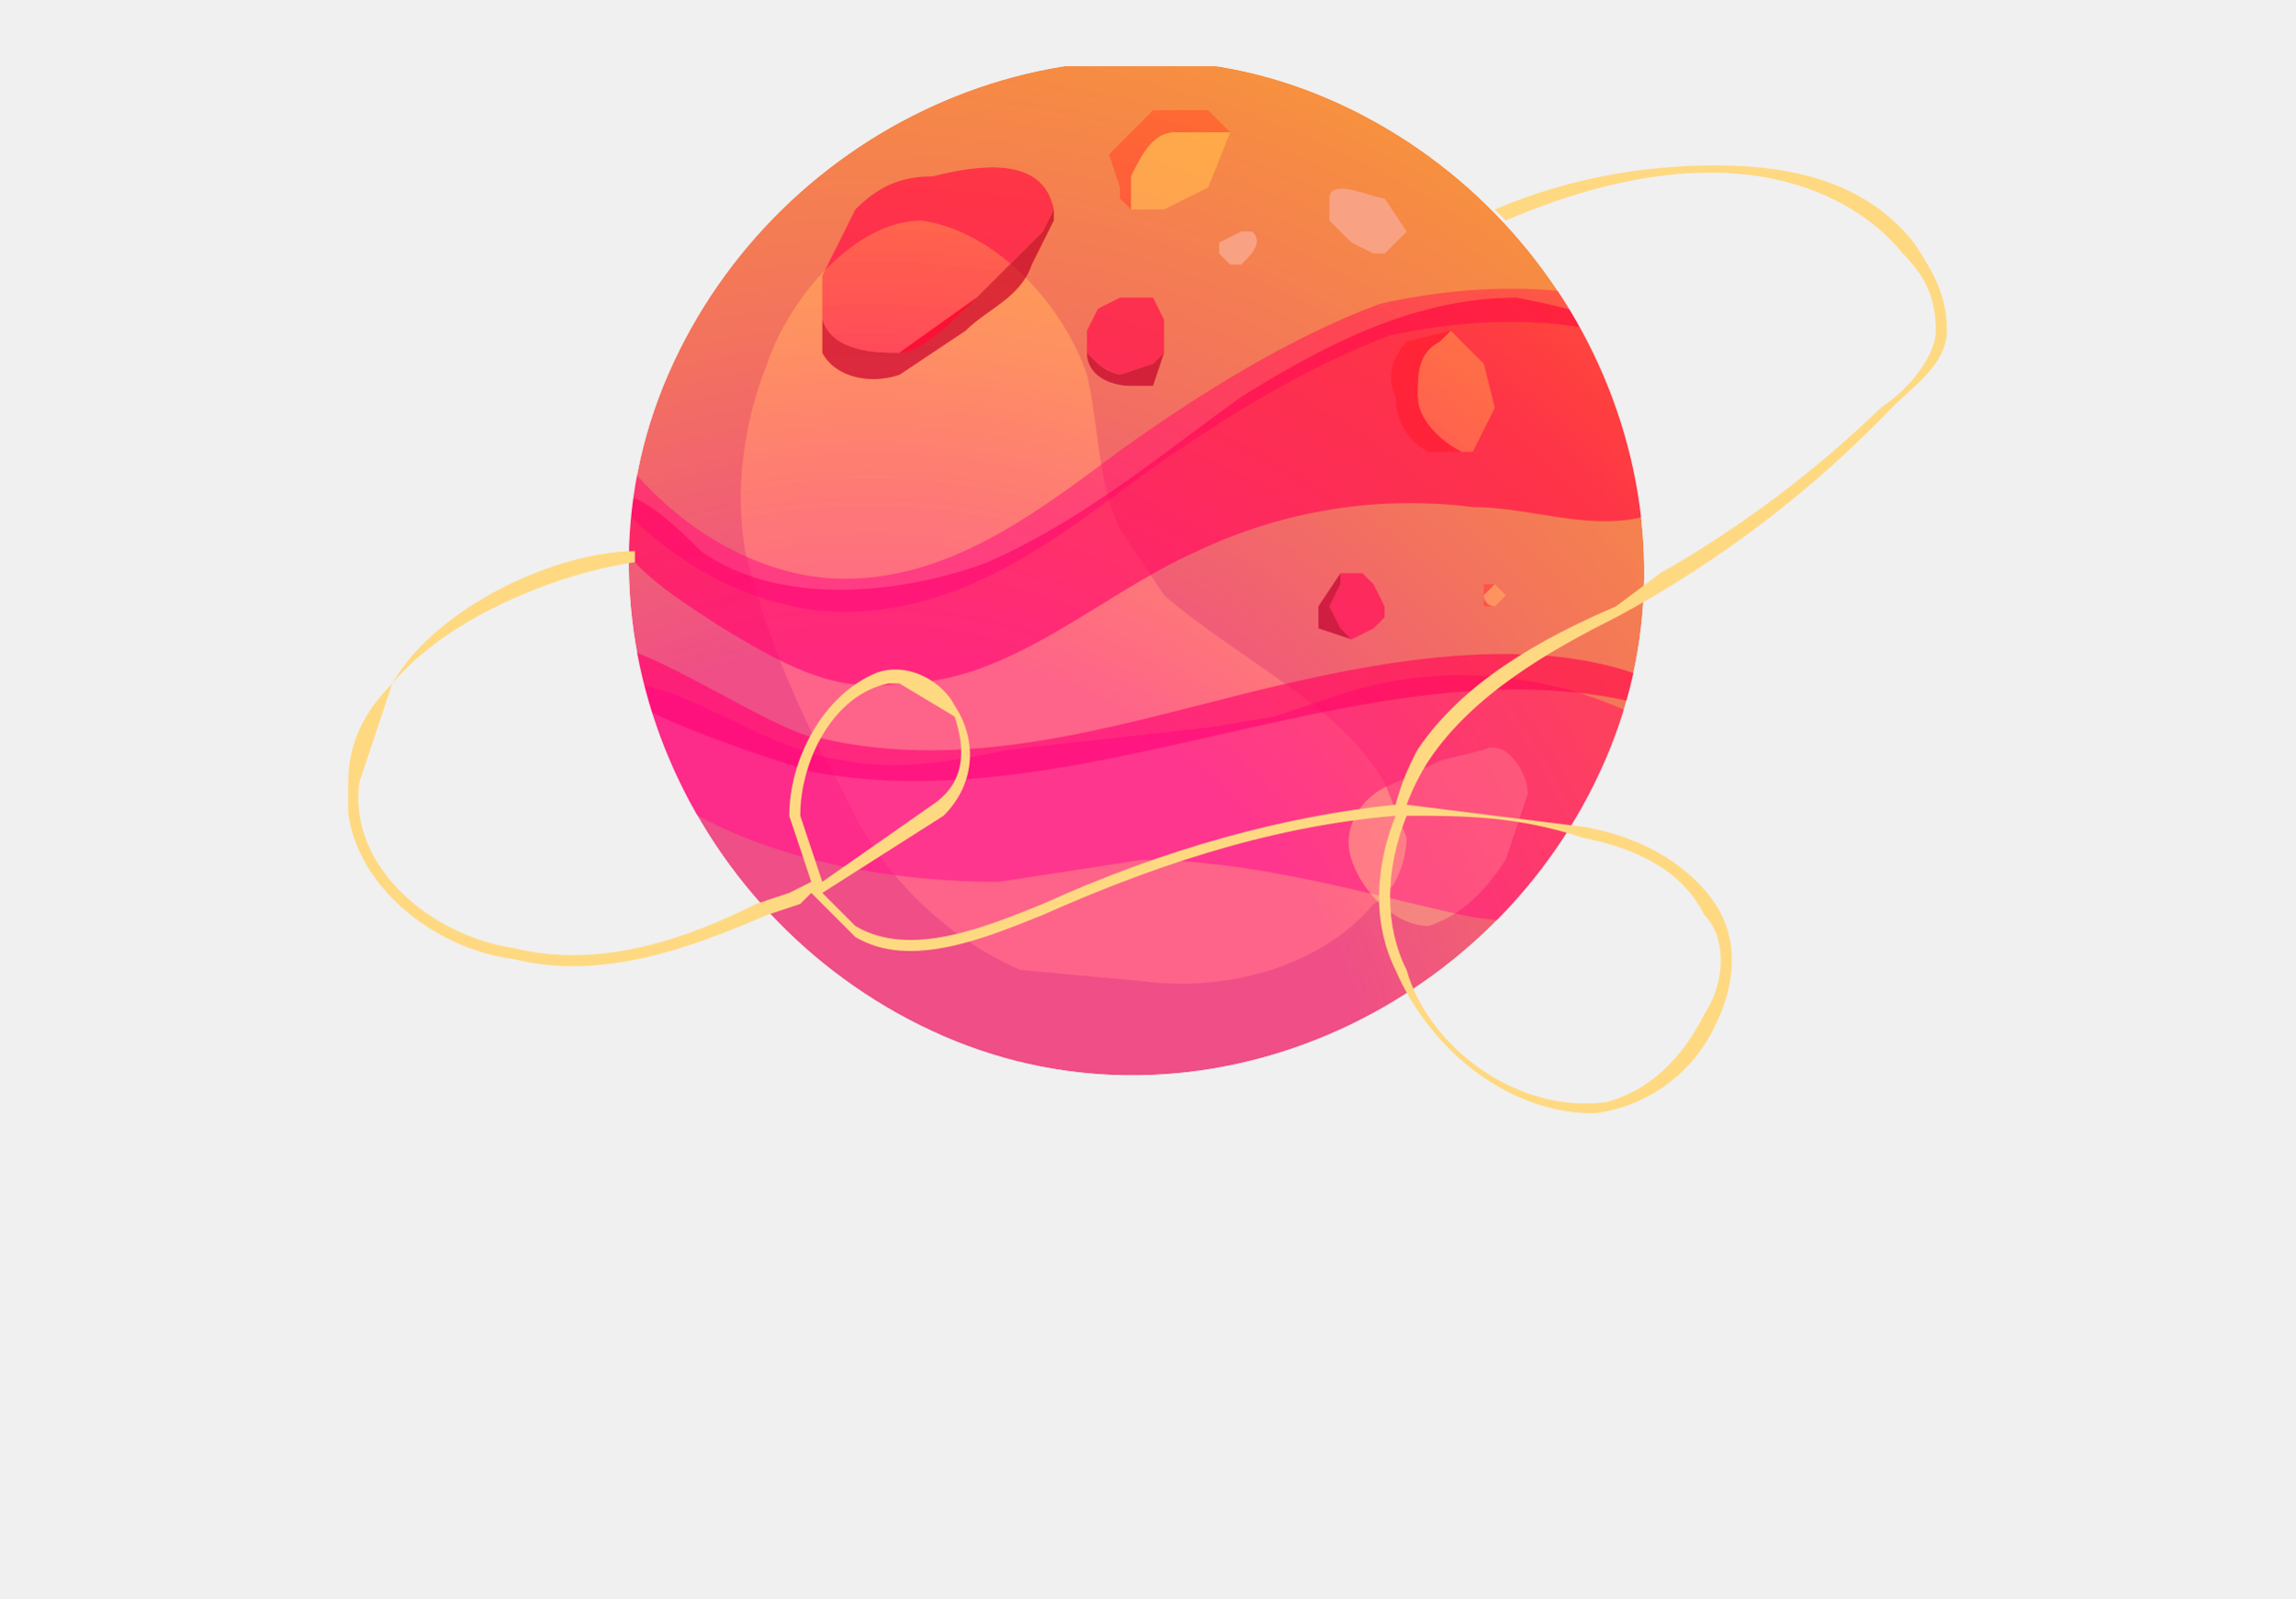
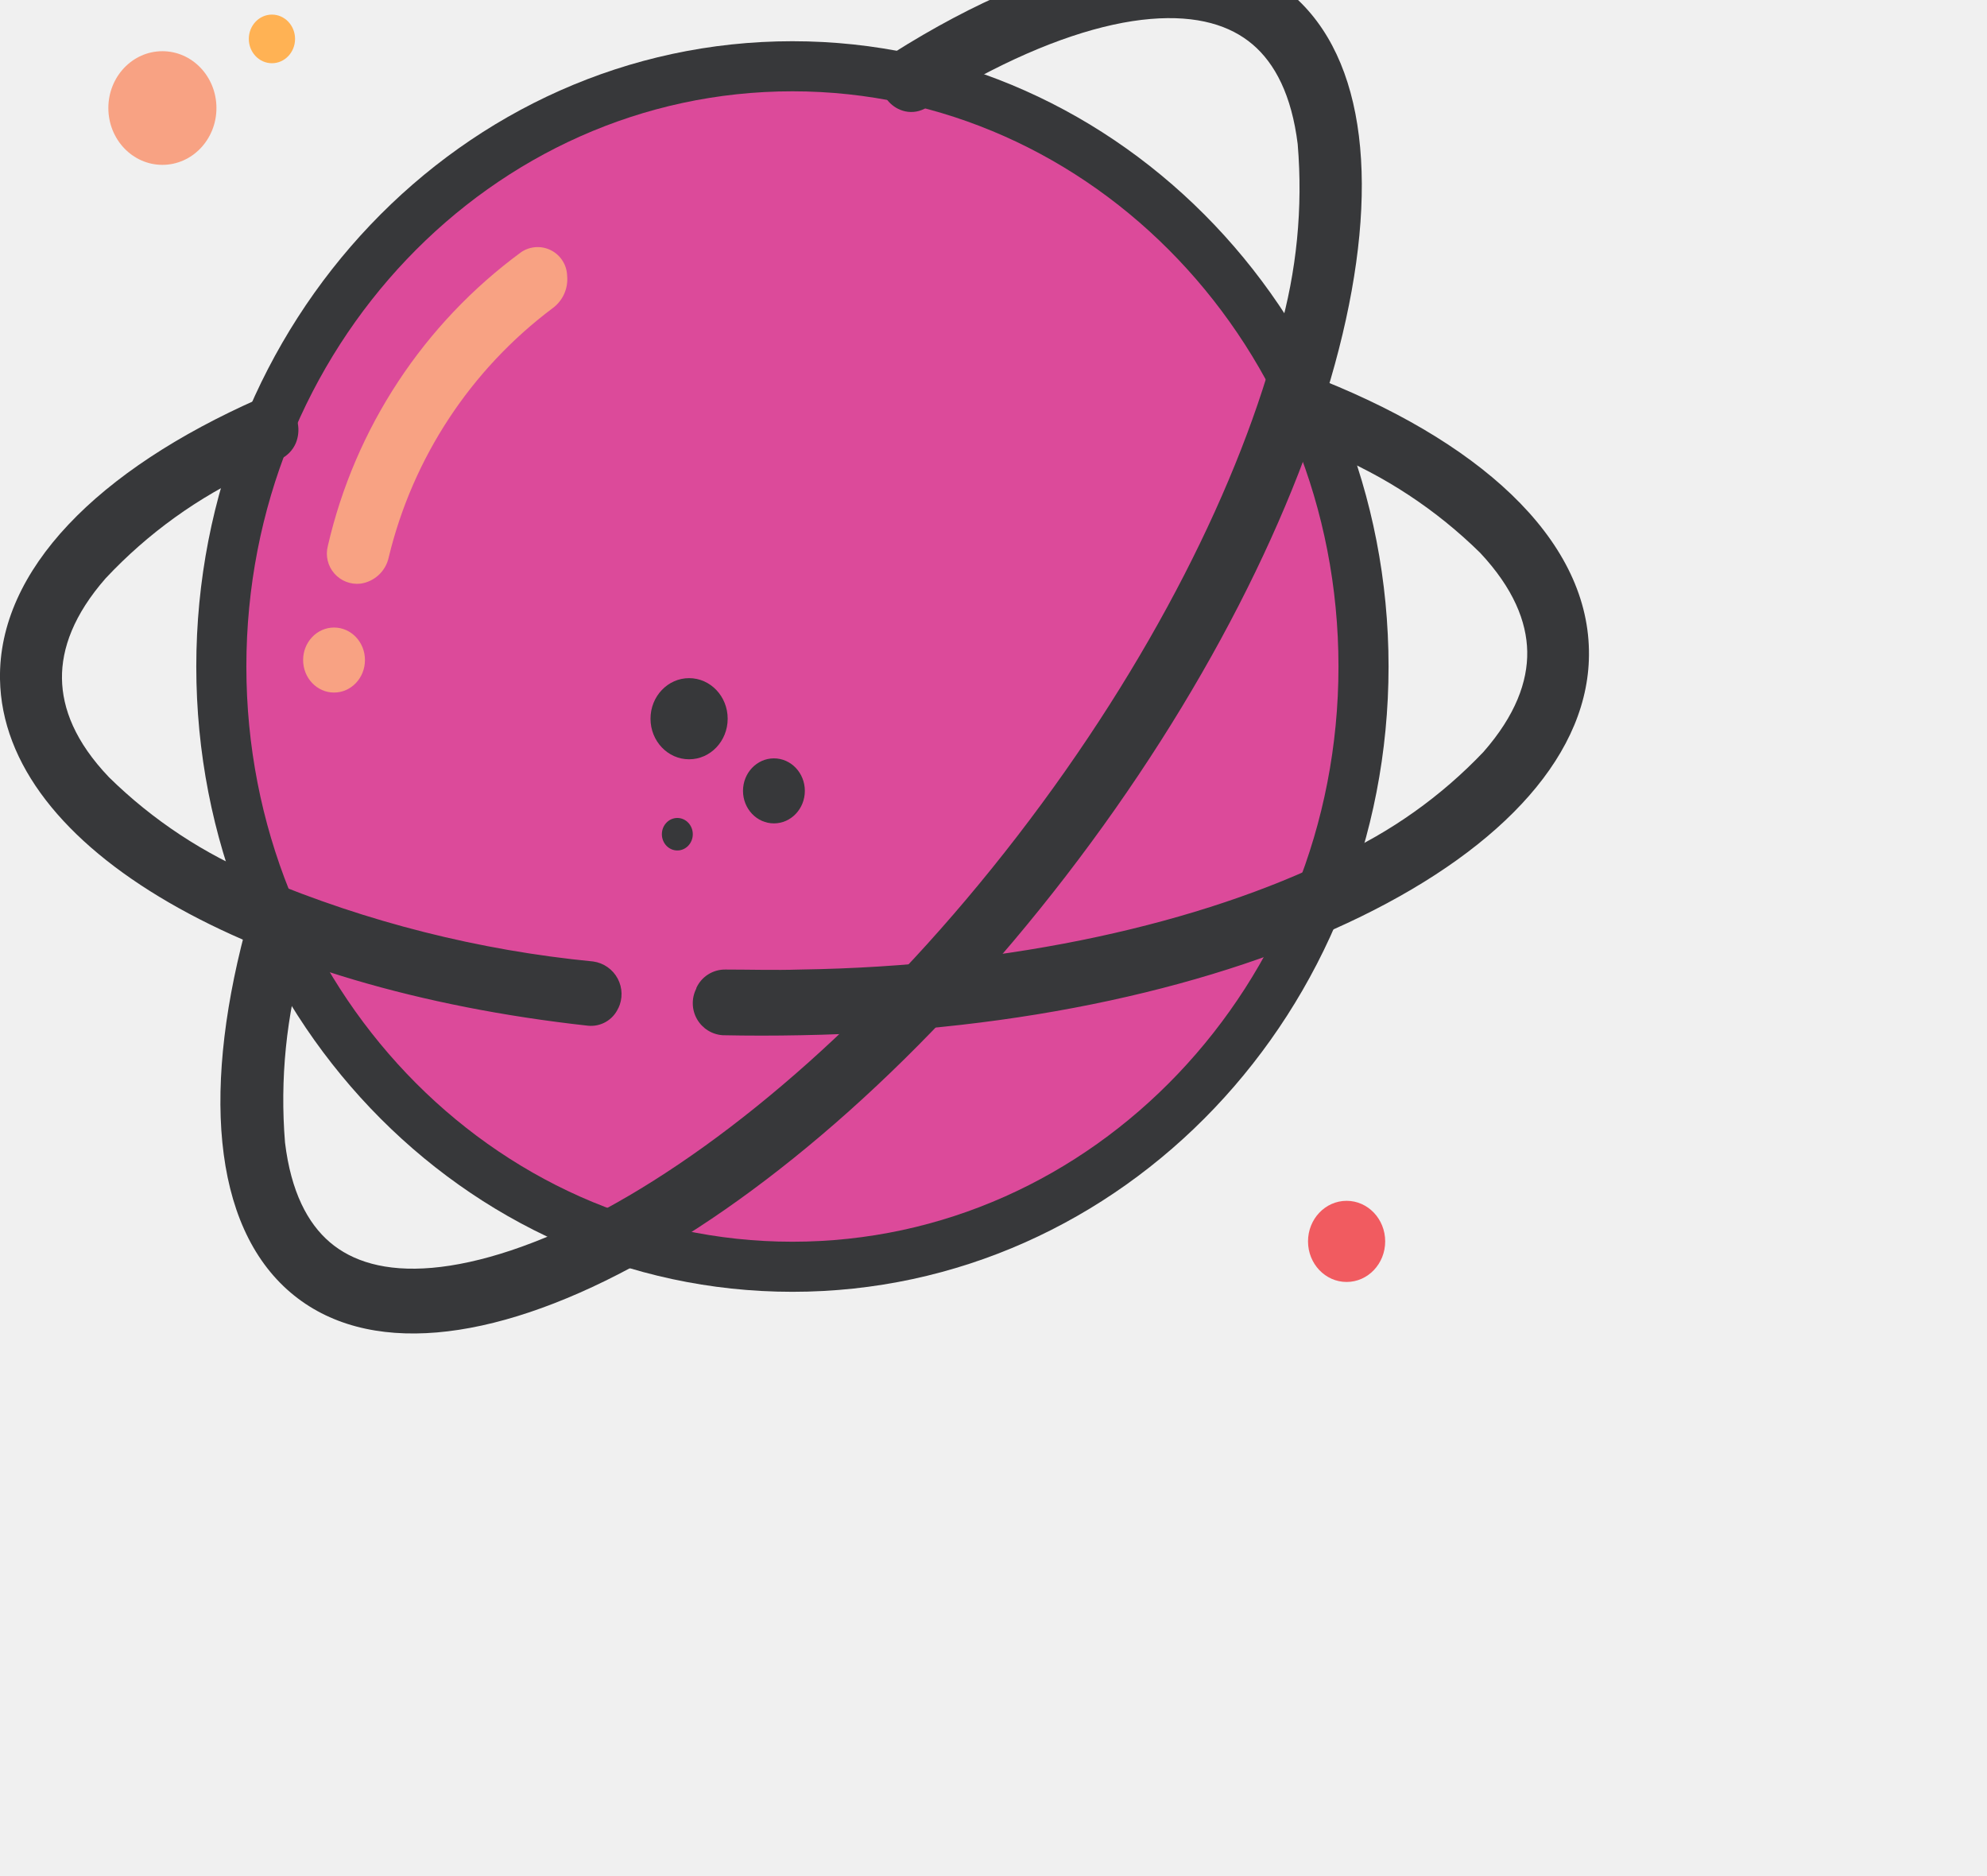
- <svg xmlns="http://www.w3.org/2000/svg" width="145" height="101" fill="none" viewBox="0 -6 145 145">
-   <g clip-path="url(#a)">
-     <mask id="b" width="93" height="93" x="25" y="-1" maskUnits="userSpaceOnUse">
-       <path fill="#fff" d="M114 63c10-23-2-50-25-60S39 5 29 28s2 50 25 60 50-2 60-25z" />
-     </mask>
-     <g mask="url(#b)">
-       <path fill="url(#c)" d="M114 63c10-23-2-50-25-60S39 5 29 28s2 50 25 60 50-2 60-25z" />
-       <g style="mix-blend-mode:overlay">
-         <path fill="#f15b60" d="M97 30c0-2 0-4 2-5l1-1-4 1c-1 1-2 3-1 5 0 2 1 4 3 5h4a8 8 0 0 1-1 0l-4-5z" />
-         <path fill="#f8a283" d="m104 31-1-4-3-3-1 1c-2 1-2 3-2 5s2 4 4 5h1l2-4z" />
-       </g>
-       <path fill="#f8a283" d="M95 65c-3 1-5 4-4 7s4 6 7 6c3-1 5-3 7-6l2-6c0-2-2-5-4-4l-4 1-4 2z" opacity=".6" />
-       <path fill="#f8a283" d="M67 28c1 4 1 10 3 14l4 6c7 6 16 10 20 17l2 5c0 2-1 5-3 6-5 6-14 8-21 7l-11-1c-7-3-13-9-16-16-4-7-7-14-9-22-1-6 0-12 2-17 2-6 8-13 14-13 7 1 13 8 15 14z" style="mix-blend-mode:overlay" />
-       <path fill="#ee3372" d="M43 61c13 3 26-1 38-4s27-6 38-1c2 1 3 3 2 3-25-9-53 10-79 5-3-1-23-7-20-11 2-3 17 8 21 8z" style="mix-blend-mode:overlay" />
-       <path fill="#ef4683" d="m59 74 13-2c10 0 20 3 29 5 5 1 11 1 15-2 3-3 3-7 4-11l-1-3-2-2c-8-4-18-5-27-2l-6 2-6 1-18 2c-5 1-10 2-15 1-7-1-13-6-19-7-5-1-4 2-2 6 8 9 23 12 35 12z" style="mix-blend-mode:overlay" />
-       <path stroke="#ef4683" stroke-miterlimit="10" stroke-width="3" d="M22 34c5 8 14 14 23 14 10 0 18-6 26-12 7-5 15-10 23-13 9-2 19-2 27 2" style="mix-blend-mode:overlay" />
-       <path fill="#ee3372" d="M34 51c5 3 10 6 16 5 10 0 18-8 27-12a45 45 0 0 1 25-4c5 0 10 2 15 1l3-1v-2c0-4 0-8-2-11-2-4-7-5-12-6-9 0-17 4-25 9-7 5-14 11-23 15-8 3-19 4-26-1-2-2-8-8-8-3 0 4 7 8 10 10z" style="mix-blend-mode:overlay" />
-       <g style="mix-blend-mode:overlay">
-         <path fill="#f15b60" d="M71 10c1-2 2-4 4-4h5l-2-2h-5l-4 4 1 3v1l1 1v-3z" />
-         <path fill="#f8a283" d="m78 11 2-5h-5c-2 0-3 2-4 4v3h3l4-2z" />
-       </g>
-       <g style="mix-blend-mode:overlay">
-         <path fill="#f15b60" d="m103 48 1-1h-1v2h1a1 1 0 0 1-1-1z" />
-         <path fill="#f8a283" d="m105 48-1-1-1 1a1 1 0 0 0 1 1l1-1z" />
-       </g>
-       <path fill="#dc4a9a" d="m57 21-7 5c-2 0-6 0-7-3v-2 5c1 2 4 3 7 2l6-4c2-2 5-3 6-6l2-4v-1l-1 2-6 6z" style="mix-blend-mode:multiply" />
-       <path fill="#ee3372" d="M53 10c-3 0-5 1-7 3l-3 6v4c1 3 5 3 7 3s5-3 7-5l6-6 1-2c-1-5-7-4-11-3zM68 27a6 6 0 0 0 2 1l3-1 1-1v-3l-1-2h-3l-2 1-1 2v2l1 1z" style="mix-blend-mode:overlay" />
-       <path fill="#dc4a9a" d="M71 29h2l1-3-1 1-3 1a5 5 0 0 1-2-1l-1-1c0 2 2 3 4 3z" style="mix-blend-mode:multiply" />
-       <path fill="#ee3372" d="m90 47-1 2 1 2 1 1 2-1 1-1v-1l-1-2-1-1h-2v1z" style="mix-blend-mode:overlay" />
-       <path fill="#dc4a9a" d="M88 49v2l3 1-1-1-1-2 1-2v-1l-2 3z" style="mix-blend-mode:multiply" />
-       <path fill="#f8a283" d="M89 12v2l2 2 2 1h1l2-2-2-3c-1 0-5-2-5 0zm-7 3h-1l-2 1v1l1 1h1c1-1 2-2 1-3z" />
-     </g>
-     <path fill="#ffd981" d="M113 95c-8 0-15-6-18-13-2-4-2-9 0-14-12 1-23 5-32 9-5 2-12 5-17 2l-4-4-1 1-3 1c-7 3-15 6-23 4-8-1-16-8-15-16 0-3 1-6 4-9 4-7 15-12 22-12v1c-7 1-17 5-22 11l-3 9c-1 8 7 14 14 15 8 2 16-1 22-4l3-1 2-1-2-6c0-5 3-11 8-13 3-1 6 1 7 3 2 3 2 7-1 10l-11 7 3 3c5 3 12 0 17-2 11-5 22-8 32-9a22 22 0 0 1 2-5c4-6 11-10 18-13l4-3a100 100 0 0 0 20-15c3-2 5-5 5-7 0-3-1-5-3-7-4-5-15-12-36-3l-1-1c7-3 14-4 20-4 8 0 14 2 18 7 2 3 3 5 3 8s-3 5-5 7a101 101 0 0 1-25 19c-6 3-13 7-17 13a21 21 0 0 0-2 4l16 2c6 1 10 4 12 7s2 7 0 11a14 14 0 0 1-11 8zM96 68c-2 5-2 10 0 14 2 7 10 13 18 12 4-1 7-4 9-8 2-3 2-7 0-9-2-4-6-6-11-7-6-2-11-2-16-2zM50 56h-1c-5 1-8 7-8 12l2 6 10-7c3-2 3-5 2-8l-5-3z" />
-   </g>
+ <svg xmlns="http://www.w3.org/2000/svg" xmlns:xlink="http://www.w3.org/1999/xlink" id="svg2089" viewBox="0 0 120.29 113.51" transform="translate(0, -5) scale(0.8)">
  <defs>
-     <radialGradient id="c" cx="0" cy="0" r="1" gradientTransform="matrix(152 -8 8 152 47 99)" gradientUnits="userSpaceOnUse">
-       <stop offset=".3" stop-color="#ef4e87" />
-       <stop offset=".5" stop-color="#f3735d" />
-       <stop offset=".7" stop-color="#f7923d" />
-       <stop offset=".9" stop-color="#faa429" />
-       <stop offset="1" stop-color="#fbab22" />
-     </radialGradient>
-     <clipPath id="a">
-       <path fill="#fff" d="M0 0h145v145H0z" />
-     </clipPath>
+     <symbol id="Nuovo_simbolo" data-name="Nuovo simbolo" viewBox="0 0 120.3 113.51">
+       <ellipse id="circle1246" cx="59.97" cy="56.68" rx="43.22" ry="45.42" fill="#dc4a9a" stroke="#37383a" stroke-miterlimit="50" stroke-width="3.79" />
+       <path id="path1259" d="M98.21,17.16c-.46-3.73-1.73-6.12-3.41-7.55s-4.16-2.23-7.73-1.93-8,1.73-13,4.4q-1.94,1-3.94,2.3a2.17,2.17,0,0,1-1.63.29c-2-.45-2.67-3.28-.94-4.39C80,2.42,91.24.26,97.74,5.8c11.46,9.75,3.8,39.65-17.11,66.78S33.49,113.81,22,104.06c-6-5.1-6.75-15.7-3.13-28.54a2.28,2.28,0,0,1,4.28-.1,2.44,2.44,0,0,1,.14,1.7L23,78.47A39.54,39.54,0,0,0,21.57,92.7c.45,3.73,1.72,6.12,3.4,7.55s4.17,2.24,7.73,1.93,8-1.73,13-4.39C55.56,92.47,66.86,82.66,77,69.5S93.92,42.68,96.81,31.4a39.58,39.58,0,0,0,1.4-14.23Z" fill="#37383a" fill-rule="evenodd" />
+       <path id="path1261" d="M46.79,82.53a2.26,2.26,0,0,1-2.29,1.33C19,81.05.22,70.53,0,57.64c-.14-8.27,7.42-15.85,19.56-21.21,1.86-.82,3.62,1.39,2.83,3.34A2.37,2.37,0,0,1,21.19,41c-.66.29-1.3.59-1.93.9A35.92,35.92,0,0,0,8,50c-2.42,2.76-3.34,5.32-3.31,7.59s1,4.79,3.56,7.47a35.8,35.8,0,0,0,11.54,7.6A86.42,86.42,0,0,0,44.9,79a2.49,2.49,0,0,1,1.89,3.55ZM52.7,81a2.38,2.38,0,0,1,2.2-1.39c1.85,0,3.73.06,5.63,0C76.64,79.38,91,76.06,101,71.14a36,36,0,0,0,11.27-8c2.42-2.76,3.35-5.32,3.31-7.59s-1.05-4.79-3.56-7.47a35.69,35.69,0,0,0-11.53-7.6c-.57-.26-1.16-.5-1.76-.75a4.19,4.19,0,0,1-2.16-2.09c-.79-1.69.69-3.71,2.37-3.07,12.92,4.91,21.17,12.38,21.31,20.89C120.55,70.92,93.83,84,60.61,84.58q-3,.06-5.92,0a2.43,2.43,0,0,1-2-3.52Z" fill="#37383a" fill-rule="evenodd" />
+       <path id="path1255" d="M42.92,27.11a2.23,2.23,0,0,0-3.47-1.79A38.23,38.23,0,0,0,24.81,47.56a2.29,2.29,0,0,0,2.47,2.85,2.55,2.55,0,0,0,2.14-2A33.34,33.34,0,0,1,41.83,29.56a2.71,2.71,0,0,0,1.09-2.45ZM63.76,94.52h0Z" fill="#f8a283" fill-rule="evenodd" />
+       <ellipse id="circle1257" cx="25.28" cy="56.19" rx="2.34" ry="2.46" fill="#f8a283" />
+       <ellipse id="circle1263" cx="12.29" cy="14.42" rx="4.09" ry="4.3" fill="#f8a283" />
+       <ellipse id="circle1265" cx="20.58" cy="9.19" rx="1.75" ry="1.84" fill="#FFB254" />
+       <ellipse id="circle1267" cx="101.91" cy="100.18" rx="2.92" ry="3.07" fill="#f15b60" />
+       <ellipse id="circle1273" cx="58.57" cy="66.09" rx="2.34" ry="2.46" fill="#37383a" />
+       <ellipse id="circle1275" cx="52.15" cy="60.63" rx="2.92" ry="3.07" fill="#37383a" />
+       <ellipse id="circle1277" cx="51.26" cy="69.37" rx="1.17" ry="1.23" fill="#37383a" />
+     </symbol>
  </defs>
+   <use width="120.29" height="113.51" xlink:href="#Nuovo_simbolo" />
</svg>
